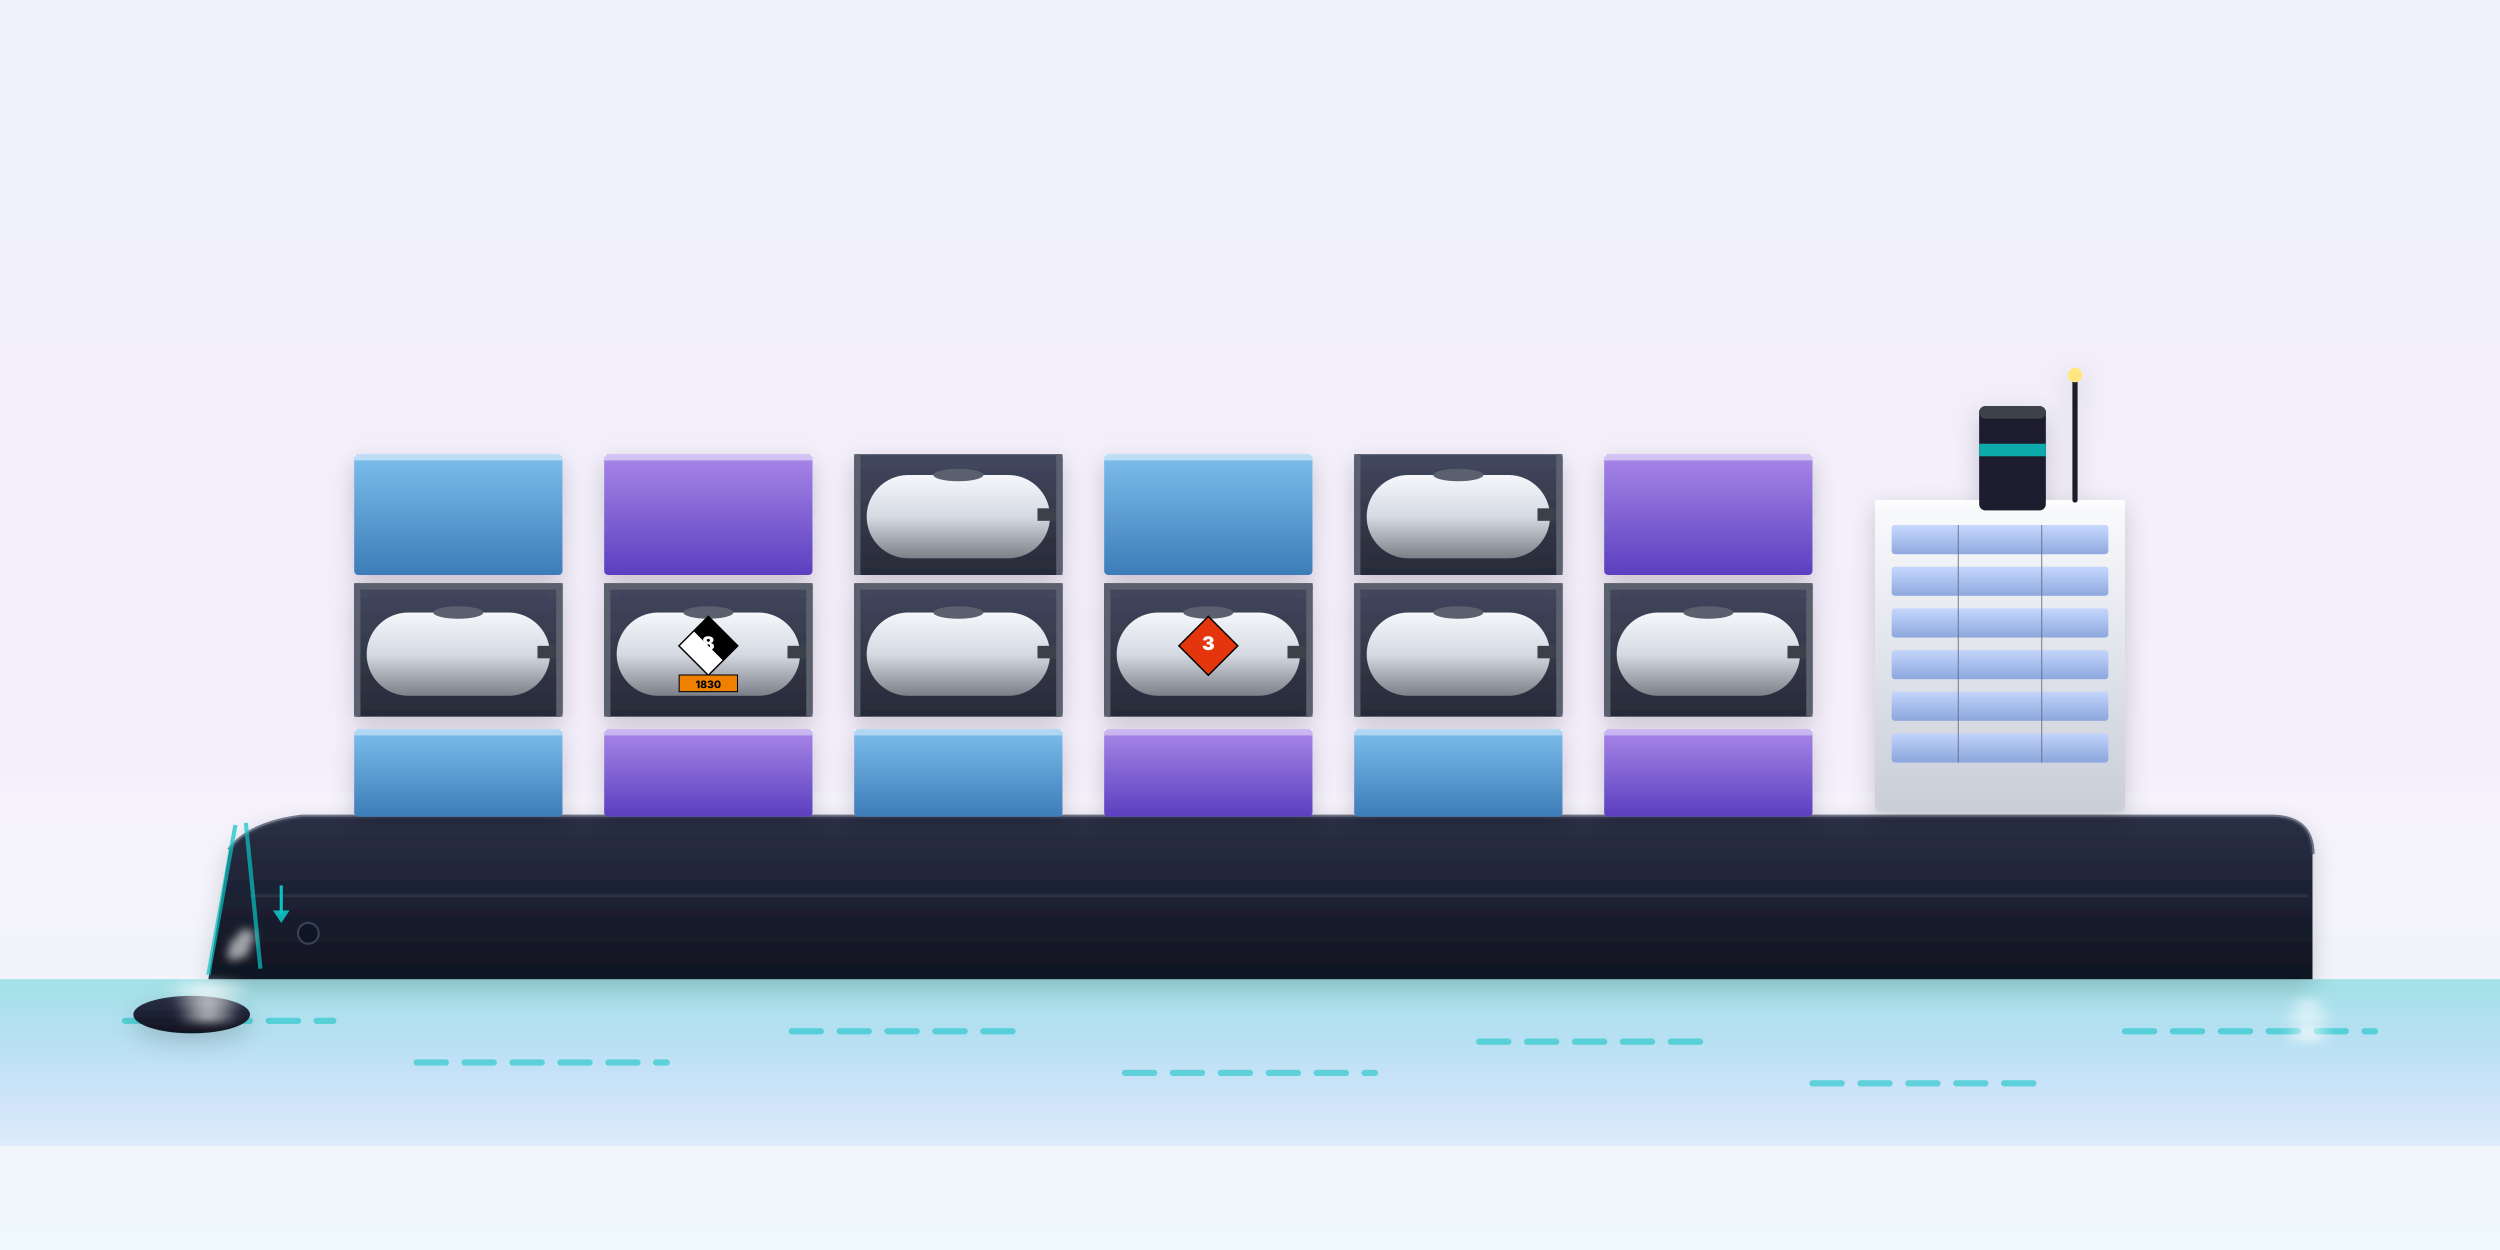
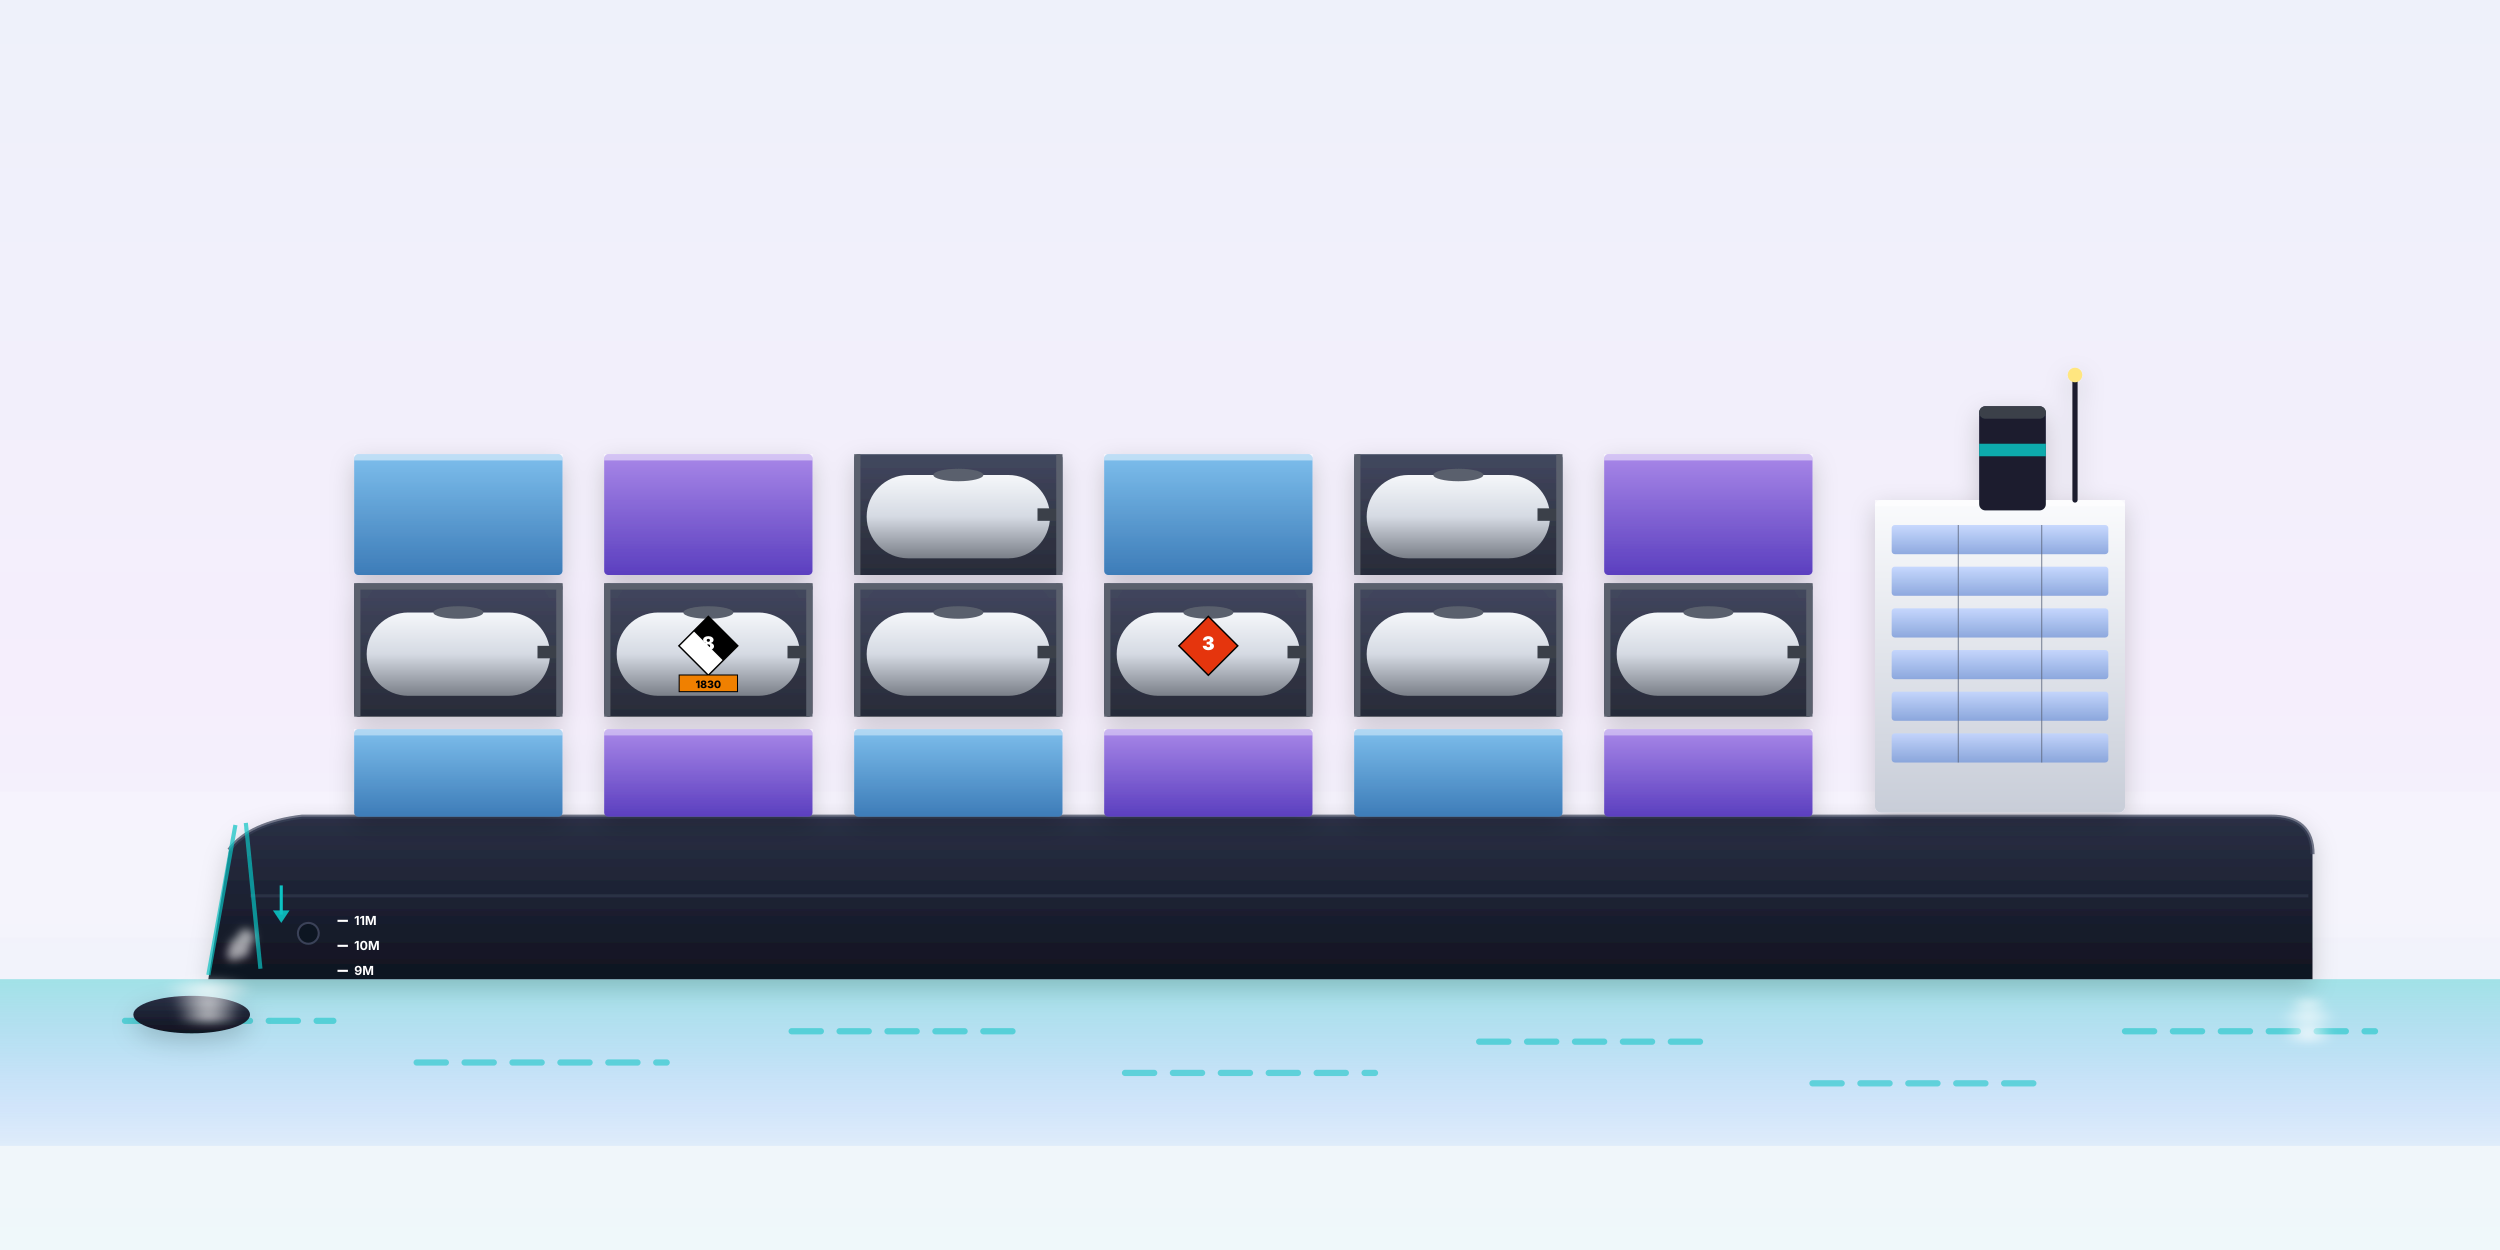
<svg xmlns="http://www.w3.org/2000/svg" width="1200" height="600" viewBox="0 0 1200 600" preserveAspectRatio="xMidYMid meet">
  <style>
    /* ========== HULL PITCH — ocean swell, bow rises and falls ========== */
    .hull-pitch {
      transform-origin: 600px 470px;
      animation: hull-pitch 7s ease-in-out infinite;
    }
    @keyframes hull-pitch {
      0%, 100% { transform: rotate(0deg);     }
      25%      { transform: rotate(-0.4deg);  }
      50%      { transform: rotate(0deg);     }
      75%      { transform: rotate(0.35deg);  }
    }
    .hull-roll {
      transform-origin: 600px 470px;
      animation: hull-roll 5.6s ease-in-out infinite;
    }
    @keyframes hull-roll {
      0%, 100% { transform: translateY(0)    skewX(0deg);   }
      50%      { transform: translateY(-1px) skewX(0.3deg); }
    }
    .stack-settle {
      animation: stack-settle 7s ease-in-out infinite -0.4s;
    }
    @keyframes stack-settle {
      0%, 100% { transform: translateY(0); }
      25%      { transform: translateY(0.6px); }
      75%      { transform: translateY(-0.6px); }
    }
    .antenna-arc {
      animation: antenna-arc 7s ease-in-out infinite;
    }
    @keyframes antenna-arc {
      0%, 100% { transform: translate(0,0); }
      25%      { transform: translate(-0.8px, 1px); }
      50%      { transform: translate(0,0); }
      75%      { transform: translate(0.8px, -1px); }
    }
    .bow-wave-1 { animation: bow-wave 2.4s ease-out infinite; }
    .bow-wave-2 { animation: bow-wave 2.4s ease-out infinite -0.8s; }
    .bow-wave-3 { animation: bow-wave 2.4s ease-out infinite -1.6s; }
    @keyframes bow-wave {
      0%   { opacity: 0;    transform: translateX(0)    scale(0.5); }
      15%  { opacity: 0.85; }
      100% { opacity: 0;    transform: translateX(-32px) scale(1.6); }
    }
    .bow-spray {
      animation: bow-spray 1.6s ease-out infinite;
    }
    @keyframes bow-spray {
      0%   { opacity: 0;   transform: translate(0,0)      scale(0.5); }
      20%  { opacity: 0.6; }
      100% { opacity: 0;   transform: translate(-22px,-14px) scale(1.3); }
    }
    .wake-1 { animation: wake-drift 3.2s linear infinite; }
    .wake-2 { animation: wake-drift 3.2s linear infinite -0.7s; }
    .wake-3 { animation: wake-drift 3.2s linear infinite -1.4s; }
    .wake-4 { animation: wake-drift 3.2s linear infinite -2.1s; }
    @keyframes wake-drift {
      0%   { opacity: 0;    transform: translateX(0)   scale(0.6); }
      15%  { opacity: 0.7;  }
      85%  { opacity: 0.3;  }
      100% { opacity: 0;    transform: translateX(85px) scale(1.4); }
    }

    /* ========== ORIGINAL VOCAB ========== */
    .sheen-band { animation: sheen-sweep 5s ease-in-out infinite; }
    @keyframes sheen-sweep {
      0%   { transform: translateX(-740px); }
      60%  { transform: translateX(740px); }
      100% { transform: translateX(740px); }
    }
    .wordmark-breath { animation: wordmark-breath 6s ease-in-out infinite; }
    @keyframes wordmark-breath {
      0%, 100% { opacity: 0.55; }
      50%      { opacity: 0.85; }
    }
    .badge-pulse {
      transform-box: fill-box; transform-origin: center;
      animation: badge-pulse 3.2s ease-in-out infinite;
    }
    @keyframes badge-pulse {
      0%, 100% { transform: scale(1);    opacity: 0.95; }
      50%      { transform: scale(1.04); opacity: 1; }
    }
    .chevron-pulse { animation: chevron-pulse 2.2s ease-in-out infinite; }
    @keyframes chevron-pulse {
      0%, 100% { opacity: 0.30; transform: translateX(0); }
      50%      { opacity: 0.65; transform: translateX(-4px); }
    }
    .sky-drift { animation: sky-drift 14s ease-in-out infinite; }
    @keyframes sky-drift {
      0%   { transform: translateX(-200px); }
      100% { transform: translateX(1400px); }
    }
    .bridge-window-pulse { animation: bridge-window-pulse 4s ease-in-out infinite; }
    @keyframes bridge-window-pulse {
      0%, 100% { opacity: 0.78; }
      50%      { opacity: 0.95; }
    }
    .antenna-blink {
      animation: antenna-blink 1.4s ease-in-out infinite;
      transform-box: fill-box; transform-origin: center;
    }
    @keyframes antenna-blink {
      0%, 65%, 100% { opacity: 0.35; transform: scale(1); }
      70%, 80%      { opacity: 1;    transform: scale(1.25); }
    }
    .bow-pulse { animation: bow-pulse 2.6s ease-in-out infinite; }
    @keyframes bow-pulse {
      0%, 100% { opacity: 0.55; }
      50%      { opacity: 0.95; }
    }
    .draft-fade { animation: draft-fade 7s ease-in-out infinite; }
    @keyframes draft-fade {
      0%, 100% { opacity: 0.55; }
      50%      { opacity: 0.78; }
    }
    /* ========== BRAND LOCKUP ========== */
    .brand-mark {
      transform-box: fill-box; transform-origin: center;
      animation: brand-pulse 3.6s ease-in-out infinite;
    }
    @keyframes brand-pulse {
      0%, 100% { transform: scale(1);    opacity: 0.92; }
      50%      { transform: scale(1.05); opacity: 1; }
    }
    .brand-word { animation: brand-word-breath 6s ease-in-out infinite; }
    @keyframes brand-word-breath {
      0%, 100% { opacity: 0.78; }
      50%      { opacity: 1; }
    }

    /* ========== COUNTRY-SWITCHABLE HAZMAT MARKINGS (2026-05-29) ==========
       ISO tank containers are regulated dangerous-goods packagings. The same
       tank crosses regulatory regimes depending on the leg of the move:
         · country-US — 49 CFR / PHMSA placard + orange UN-ID panel (172.326/.332)
         · country-MX — SCT NOM-002/004-SCT placard; UN labels adopted, ID panel
         · country-CA — Transport Canada TDG placard (wordless graphic, bilingual rule)
       Maritime legs follow the IMDG Code; the diamond graphic is harmonised across
       all three, so the country layer carries the ID-panel / wording variant.
       The renderer selects ONE country group by toggling display on the
       .country-US / .country-MX / .country-CA groups directly. Default = US. */
    .country-MX, .country-CA { display: none; }
    .country-US { display: inline; }

    @media (prefers-reduced-motion: reduce) {
      .hull-pitch, .hull-roll, .stack-settle, .antenna-arc,
      .bow-wave-1, .bow-wave-2, .bow-wave-3, .bow-spray,
      .wake-1, .wake-2, .wake-3, .wake-4,
      .sheen-band, .wordmark-breath, .badge-pulse, .chevron-pulse,
      .sky-drift, .bridge-window-pulse, .antenna-blink,
      .bow-pulse, .draft-fade, .brand-mark, .brand-word { animation: none !important; }
      /* Calm the ocean entirely to a held swell-neutral pose. */
      .hull-pitch { transform: rotate(0deg) !important; }
      .hull-roll  { transform: none !important; }
    }
  
    /* ========== DARK-MODE OVERRIDES (2026-05-16) ========== */
    @media (prefers-color-scheme: dark) {
      .sky-bg          { fill: url(#skyDark) !important; }
      .ground-line     { stroke: #5E4FC6 !important; opacity: 0.55 !important; }
      .ground-shadow   { fill: #060912 !important; opacity: 0.55 !important; }
      .brand-word      { fill: #C9B6FF !important; }
      .brand-tagline   { fill: #8B7FE3 !important; }
      .equipment-label { fill: #C9B6FF !important; }
      .equipment-sub   { fill: #8B7FE3 !important; }
      .equipment-rule  { stroke: #6E4DFF !important; }
    }
  </style>
  <defs>
    <linearGradient id="skyDark" x1="0" y1="0" x2="0" y2="1">
      <stop offset="0%" stop-color="#0A0F1F" />
      <stop offset="55%" stop-color="#141A2E" />
      <stop offset="100%" stop-color="#0B0F1B" />
    </linearGradient>
    <linearGradient id="brandIridescent" x1="0" y1="0" x2="1" y2="1">
      <stop offset="0%" stop-color="#1473FF" />
      <stop offset="50%" stop-color="#6E4DFF" />
      <stop offset="100%" stop-color="#BE01FF" />
    </linearGradient>
    <linearGradient id="sky" x1="0" y1="0" x2="0" y2="1">
      <stop offset="0%" stop-color="#EEF1FA" />
      <stop offset="55%" stop-color="#F5EEFC" />
      <stop offset="100%" stop-color="#EFF8FA" />
    </linearGradient>
    <linearGradient id="hull" x1="0" y1="0" x2="0" y2="1">
      <stop offset="0%" stop-color="#2A3045" />
      <stop offset="100%" stop-color="#0F1320" />
    </linearGradient>
    <linearGradient id="water" x1="0" y1="0" x2="0" y2="1">
      <stop offset="0%" stop-color="#0AC2C2" stop-opacity="0.35" />
      <stop offset="100%" stop-color="#1473FF" stop-opacity="0.08" />
    </linearGradient>
    <linearGradient id="conBlue" x1="0" y1="0" x2="0" y2="1">
      <stop offset="0%" stop-color="#7DBEEC" />
      <stop offset="100%" stop-color="#3D7CB8" />
    </linearGradient>
    <linearGradient id="conPurple" x1="0" y1="0" x2="0" y2="1">
      <stop offset="0%" stop-color="#A887E8" />
      <stop offset="100%" stop-color="#5B3FBF" />
    </linearGradient>
    <linearGradient id="isoTank" x1="0" y1="0" x2="0" y2="1">
      <stop offset="0%" stop-color="#F5F7FA" />
      <stop offset="50%" stop-color="#D5DAE3" />
      <stop offset="100%" stop-color="#7A7F88" />
    </linearGradient>
    <linearGradient id="isoFrame" x1="0" y1="0" x2="0" y2="1">
      <stop offset="0%" stop-color="#3A4258" />
      <stop offset="100%" stop-color="#1F2330" />
    </linearGradient>
    <linearGradient id="bridge" x1="0" y1="0" x2="0" y2="1">
      <stop offset="0%" stop-color="#FAFBFD" />
      <stop offset="100%" stop-color="#C8CDD8" />
    </linearGradient>
    <linearGradient id="windowGlass" x1="0" y1="0" x2="0" y2="1">
      <stop offset="0%" stop-color="#BFD3FF" />
      <stop offset="100%" stop-color="#7E9DDB" />
    </linearGradient>
    <filter id="rigShadow" x="-10%" y="-10%" width="120%" height="130%">
      <feGaussianBlur in="SourceAlpha" stdDeviation="6" />
      <feOffset dx="0" dy="4" result="offsetBlur" />
      <feComponentTransfer>
        <feFuncA type="linear" slope="0.18" />
      </feComponentTransfer>
      <feMerge>
        <feMergeNode />
        <feMergeNode in="SourceGraphic" />
      </feMerge>
    </filter>
    <radialGradient id="foam" cx="0.5" cy="0.5" r="0.5">
      <stop offset="0%" stop-color="#FFFFFF" stop-opacity="0.85" />
      <stop offset="60%" stop-color="#FFFFFF" stop-opacity="0.35" />
      <stop offset="100%" stop-color="#FFFFFF" stop-opacity="0" />
    </radialGradient>
    <filter id="foamBlur" x="-50%" y="-50%" width="200%" height="200%">
      <feGaussianBlur stdDeviation="2" />
    </filter>
    <filter id="smokeBlur" x="-50%" y="-50%" width="200%" height="200%">
      <feGaussianBlur stdDeviation="3" />
    </filter>
  </defs>
  <g class="hull-pitch">
    <g class="hull-roll">
      <rect class="sky-bg" width="1200" height="600" fill="url(#sky)" />
      <rect x="0" y="380" width="1200" height="70" fill="#FFFFFF" opacity="0.18" />
      <rect x="0" y="470" width="1200" height="80" fill="url(#water)" />
      <g stroke="#0AC2C2" stroke-width="3" stroke-linecap="round" opacity="0.55">
        <line x1="60" y1="490" x2="160" y2="490" stroke-dasharray="14 9" />
        <line x1="200" y1="510" x2="320" y2="510" stroke-dasharray="14 9" />
        <line x1="380" y1="495" x2="490" y2="495" stroke-dasharray="14 9" />
        <line x1="540" y1="515" x2="660" y2="515" stroke-dasharray="14 9" />
        <line x1="710" y1="500" x2="820" y2="500" stroke-dasharray="14 9" />
        <line x1="870" y1="520" x2="980" y2="520" stroke-dasharray="14 9" />
        <line x1="1020" y1="495" x2="1140" y2="495" stroke-dasharray="14 9" />
      </g>
      <g filter="url(#rigShadow)">
        <ellipse cx="92" cy="487" rx="28" ry="9" fill="url(#hull)" />
        <path d="M 100 470 L 110 408 Q 120 395 145 392 L 1090 392 Q 1110 392 1110 410 L 1110 470 Z" fill="url(#hull)" />
        <path d="M 110 408 Q 120 395 145 392 L 1090 392 Q 1110 392 1110 410" stroke="#3A4258" stroke-width="2" fill="none" opacity="0.7" />
        <line x1="120" y1="430" x2="1108" y2="430" stroke="#3A4258" stroke-width="1.5" opacity="0.5" />
        <line x1="118" y1="395" x2="125" y2="465" stroke="#0AC2C2" stroke-width="2" opacity="0.7" />
        <g transform="translate(135 425)">
          <line x1="0" y1="0" x2="0" y2="14" stroke="#0AC2C2" stroke-width="1.5" />
          <path d="M -4 12 L 4 12 L 0 18 Z" fill="#0AC2C2" opacity="0.9" />
        </g>
        <circle cx="148" cy="448" r="5" fill="#0F1320" stroke="#3A4258" stroke-width="1" />
+         <g class="draft-fade" font-family="Inter, system-ui, sans-serif" font-weight="700" font-size="6" fill="#FFFFFF">
+           <text x="170" y="444" text-anchor="start">11M</text>
+           <line x1="162" y1="442" x2="167" y2="442" stroke="#FFFFFF" stroke-width="1" />
+           <text x="170" y="456" text-anchor="start">10M</text>
+           <line x1="162" y1="454" x2="167" y2="454" stroke="#FFFFFF" stroke-width="1" />
+           <text x="170" y="468" text-anchor="start">9M</text>
+           <line x1="162" y1="466" x2="167" y2="466" stroke="#FFFFFF" stroke-width="1" />
+         </g>
      </g>
      <g filter="url(#rigShadow)">
        <g transform="translate(170 350)">
          <rect x="0" y="0" width="100" height="42" rx="2" fill="url(#conBlue)" />
          <rect x="0" y="0" width="100" height="3" fill="#FFFFFF" opacity="0.4" />
        </g>
        <g transform="translate(290 350)">
          <rect x="0" y="0" width="100" height="42" rx="2" fill="url(#conPurple)" />
          <rect x="0" y="0" width="100" height="3" fill="#FFFFFF" opacity="0.4" />
        </g>
        <g transform="translate(410 350)">
          <rect x="0" y="0" width="100" height="42" rx="2" fill="url(#conBlue)" />
          <rect x="0" y="0" width="100" height="3" fill="#FFFFFF" opacity="0.4" />
        </g>
        <g transform="translate(530 350)">
          <rect x="0" y="0" width="100" height="42" rx="2" fill="url(#conPurple)" />
          <rect x="0" y="0" width="100" height="3" fill="#FFFFFF" opacity="0.4" />
        </g>
        <g transform="translate(650 350)">
          <rect x="0" y="0" width="100" height="42" rx="2" fill="url(#conBlue)" />
          <rect x="0" y="0" width="100" height="3" fill="#FFFFFF" opacity="0.4" />
        </g>
        <g transform="translate(770 350)">
          <rect x="0" y="0" width="100" height="42" rx="2" fill="url(#conPurple)" />
          <rect x="0" y="0" width="100" height="3" fill="#FFFFFF" opacity="0.4" />
        </g>
        <g transform="translate(170 280)">
          <rect x="0" y="0" width="100" height="64" rx="2" fill="url(#isoFrame)" opacity="0.95" />
          <rect x="0" y="0" width="100" height="3" fill="#5A606D" />
          <rect x="6" y="14" width="88" height="40" rx="20" fill="url(#isoTank)" />
          <ellipse cx="50" cy="14" rx="12" ry="3" fill="#5A606D" />
          <rect x="88" y="30" width="10" height="6" fill="#3A3F4A" />
          <rect x="0" y="0" width="3" height="64" fill="#5A606D" />
          <rect x="97" y="0" width="3" height="64" fill="#5A606D" />
        </g>
        <g transform="translate(290 280)">
          <rect x="0" y="0" width="100" height="64" rx="2" fill="url(#isoFrame)" opacity="0.95" />
          <rect x="0" y="0" width="100" height="3" fill="#5A606D" />
          <rect x="6" y="14" width="88" height="40" rx="20" fill="url(#isoTank)" />
          <ellipse cx="50" cy="14" rx="12" ry="3" fill="#5A606D" />
          <rect x="88" y="30" width="10" height="6" fill="#3A3F4A" />
          <rect x="0" y="0" width="3" height="64" fill="#5A606D" />
          <rect x="97" y="0" width="3" height="64" fill="#5A606D" />
          <g transform="translate(50 30) rotate(45)">
            <rect x="-10" y="-10" width="20" height="20" fill="#FFFFFF" stroke="#000000" stroke-width="0.7" />
            <rect x="-10" y="-10" width="20" height="10" fill="#000000" />
            <g transform="rotate(-45)">
              <text y="2" text-anchor="middle" font-family="Inter, system-ui, sans-serif" font-weight="900" font-size="9" fill="#FFFFFF">8</text>
            </g>
          </g>
          <g class="country-US" transform="translate(36 44)">
            <rect x="0" y="0" width="28" height="8" fill="#F08000" stroke="#000000" stroke-width="0.5" />
            <text x="14" y="6.3" text-anchor="middle" font-family="Inter, system-ui, sans-serif" font-weight="800" font-size="5" fill="#000000">1830</text>
          </g>
          <g class="country-MX" transform="translate(36 44)">
            <rect x="0" y="0" width="28" height="8" fill="#F08000" stroke="#000000" stroke-width="0.5" />
            <text x="14" y="6.3" text-anchor="middle" font-family="Inter, system-ui, sans-serif" font-weight="800" font-size="5" fill="#000000">1830</text>
            <rect x="0" y="-1.4" width="28" height="1.2" fill="#006847" />
          </g>
          <g class="country-CA" transform="translate(36 44)">
            <g transform="translate(14 4) rotate(45)">
              <rect x="-5.5" y="-5.5" width="11" height="11" fill="#FFFFFF" stroke="#000000" stroke-width="0.5" />
            </g>
            <text x="14" y="6" text-anchor="middle" font-family="Inter, system-ui, sans-serif" font-weight="800" font-size="4.4" fill="#000000">1830</text>
          </g>
        </g>
        <g transform="translate(410 280)">
          <rect x="0" y="0" width="100" height="64" rx="2" fill="url(#isoFrame)" opacity="0.95" />
          <rect x="0" y="0" width="100" height="3" fill="#5A606D" />
          <rect x="6" y="14" width="88" height="40" rx="20" fill="url(#isoTank)" />
          <ellipse cx="50" cy="14" rx="12" ry="3" fill="#5A606D" />
          <rect x="88" y="30" width="10" height="6" fill="#3A3F4A" />
          <rect x="0" y="0" width="3" height="64" fill="#5A606D" />
          <rect x="97" y="0" width="3" height="64" fill="#5A606D" />
        </g>
        <g transform="translate(530 280)">
          <rect x="0" y="0" width="100" height="64" rx="2" fill="url(#isoFrame)" opacity="0.95" />
          <rect x="0" y="0" width="100" height="3" fill="#5A606D" />
          <rect x="6" y="14" width="88" height="40" rx="20" fill="url(#isoTank)" />
          <ellipse cx="50" cy="14" rx="12" ry="3" fill="#5A606D" />
          <rect x="88" y="30" width="10" height="6" fill="#3A3F4A" />
          <rect x="0" y="0" width="3" height="64" fill="#5A606D" />
          <rect x="97" y="0" width="3" height="64" fill="#5A606D" />
          <g transform="translate(50 30) rotate(45)">
            <rect x="-10" y="-10" width="20" height="20" fill="#E5350D" stroke="#000000" stroke-width="0.7" />
            <g transform="rotate(-45)">
              <text y="2" text-anchor="middle" font-family="Inter, system-ui, sans-serif" font-weight="900" font-size="9" fill="#FFFFFF">3</text>
            </g>
          </g>
        </g>
        <g transform="translate(650 280)">
          <rect x="0" y="0" width="100" height="64" rx="2" fill="url(#isoFrame)" opacity="0.95" />
          <rect x="0" y="0" width="100" height="3" fill="#5A606D" />
          <rect x="6" y="14" width="88" height="40" rx="20" fill="url(#isoTank)" />
          <ellipse cx="50" cy="14" rx="12" ry="3" fill="#5A606D" />
          <rect x="88" y="30" width="10" height="6" fill="#3A3F4A" />
          <rect x="0" y="0" width="3" height="64" fill="#5A606D" />
          <rect x="97" y="0" width="3" height="64" fill="#5A606D" />
        </g>
        <g transform="translate(770 280)">
          <rect x="0" y="0" width="100" height="64" rx="2" fill="url(#isoFrame)" opacity="0.95" />
          <rect x="0" y="0" width="100" height="3" fill="#5A606D" />
          <rect x="6" y="14" width="88" height="40" rx="20" fill="url(#isoTank)" />
          <ellipse cx="50" cy="14" rx="12" ry="3" fill="#5A606D" />
          <rect x="88" y="30" width="10" height="6" fill="#3A3F4A" />
          <rect x="0" y="0" width="3" height="64" fill="#5A606D" />
          <rect x="97" y="0" width="3" height="64" fill="#5A606D" />
        </g>
        <g transform="translate(170 218)">
          <rect x="0" y="0" width="100" height="58" rx="2" fill="url(#conBlue)" />
          <rect x="0" y="0" width="100" height="3" fill="#FFFFFF" opacity="0.5" />
        </g>
        <g transform="translate(290 218)">
          <rect x="0" y="0" width="100" height="58" rx="2" fill="url(#conPurple)" />
          <rect x="0" y="0" width="100" height="3" fill="#FFFFFF" opacity="0.5" />
        </g>
        <g transform="translate(410 218)">
          <rect x="0" y="0" width="100" height="58" rx="2" fill="url(#isoFrame)" opacity="0.95" />
          <rect x="6" y="10" width="88" height="40" rx="20" fill="url(#isoTank)" />
          <ellipse cx="50" cy="10" rx="12" ry="3" fill="#5A606D" />
          <rect x="88" y="26" width="10" height="6" fill="#3A3F4A" />
          <rect x="0" y="0" width="3" height="58" fill="#5A606D" />
          <rect x="97" y="0" width="3" height="58" fill="#5A606D" />
        </g>
        <g transform="translate(530 218)">
          <rect x="0" y="0" width="100" height="58" rx="2" fill="url(#conBlue)" />
          <rect x="0" y="0" width="100" height="3" fill="#FFFFFF" opacity="0.5" />
        </g>
        <g transform="translate(650 218)">
          <rect x="0" y="0" width="100" height="58" rx="2" fill="url(#isoFrame)" opacity="0.95" />
          <rect x="6" y="10" width="88" height="40" rx="20" fill="url(#isoTank)" />
          <ellipse cx="50" cy="10" rx="12" ry="3" fill="#5A606D" />
          <rect x="88" y="26" width="10" height="6" fill="#3A3F4A" />
          <rect x="0" y="0" width="3" height="58" fill="#5A606D" />
          <rect x="97" y="0" width="3" height="58" fill="#5A606D" />
        </g>
        <g transform="translate(770 218)">
          <rect x="0" y="0" width="100" height="58" rx="2" fill="url(#conPurple)" />
          <rect x="0" y="0" width="100" height="3" fill="#FFFFFF" opacity="0.5" />
        </g>
      </g>
    </g>
  </g>
  <g filter="url(#rigShadow)">
    <rect x="900" y="240" width="120" height="150" rx="3" fill="url(#bridge)" />
    <rect x="900" y="240" width="120" height="3" fill="#FFFFFF" opacity="0.6" />
    <g fill="url(#windowGlass)" opacity="0.85">
      <rect x="908" y="252" width="104" height="14" rx="1.5" />
      <rect x="908" y="272" width="104" height="14" rx="1.5" />
      <rect x="908" y="292" width="104" height="14" rx="1.5" />
      <rect x="908" y="312" width="104" height="14" rx="1.5" />
      <rect x="908" y="332" width="104" height="14" rx="1.5" />
      <rect x="908" y="352" width="104" height="14" rx="1.5" />
    </g>
    <g stroke="#5A6378" stroke-width="0.6" opacity="0.65">
      <line x1="940" y1="252" x2="940" y2="366" />
      <line x1="980" y1="252" x2="980" y2="366" />
    </g>
    <rect x="950" y="195" width="32" height="50" rx="3" fill="#1A1F2E" />
    <rect x="950" y="195" width="32" height="6" rx="3" fill="#3A3F4A" />
    <rect x="950" y="213" width="32" height="6" fill="#0AC2C2" opacity="0.85" />
    <line x1="996" y1="240" x2="996" y2="180" stroke="#1A1F2E" stroke-width="2.5" stroke-linecap="round" />
    <circle cx="996" cy="180" r="3.5" fill="#FFE680" />
  </g>
  <line x1="113" y1="396" x2="100" y2="468" stroke="#0AC2C2" stroke-width="2" opacity="0.7" />
  <g filter="url(#foamBlur)">
    <ellipse class="wake-1" cx="1108" cy="488" rx="14" ry="4" fill="url(#foam)" />
    <ellipse class="wake-2" cx="1108" cy="494" rx="12" ry="3" fill="url(#foam)" />
    <ellipse class="wake-3" cx="1108" cy="482" rx="10" ry="3" fill="url(#foam)" />
    <ellipse class="wake-4" cx="1108" cy="498" rx="13" ry="3" fill="url(#foam)" />
  </g>
  <g filter="url(#foamBlur)">
    <ellipse class="bow-wave-1" cx="100" cy="475" rx="22" ry="6" fill="url(#foam)" />
    <ellipse class="bow-wave-2" cx="100" cy="482" rx="18" ry="5" fill="url(#foam)" />
    <ellipse class="bow-wave-3" cx="100" cy="488" rx="16" ry="4" fill="url(#foam)" />
  </g>
  <g filter="url(#foamBlur)" opacity="0.6">
    <circle class="bow-spray" cx="115" cy="455" r="5" fill="#FFFFFF" />
-     <circle class="bow-spray" cx="118" cy="450" r="4" fill="#FFFFFF" style="animation-delay:-0.5s" />
-     <circle class="bow-spray" cx="112" cy="458" r="3" fill="#FFFFFF" style="animation-delay:-1s" />
+     <circle class="bow-spray" cx="118" cy="450" r="4" fill="#FFFFFF" style="animation: bow-spray 1.6s ease-out -0.5s infinite" />
+     <circle class="bow-spray" cx="112" cy="458" r="3" fill="#FFFFFF" style="animation: bow-spray 1.6s ease-out -1s infinite" />
  </g>
</svg>
